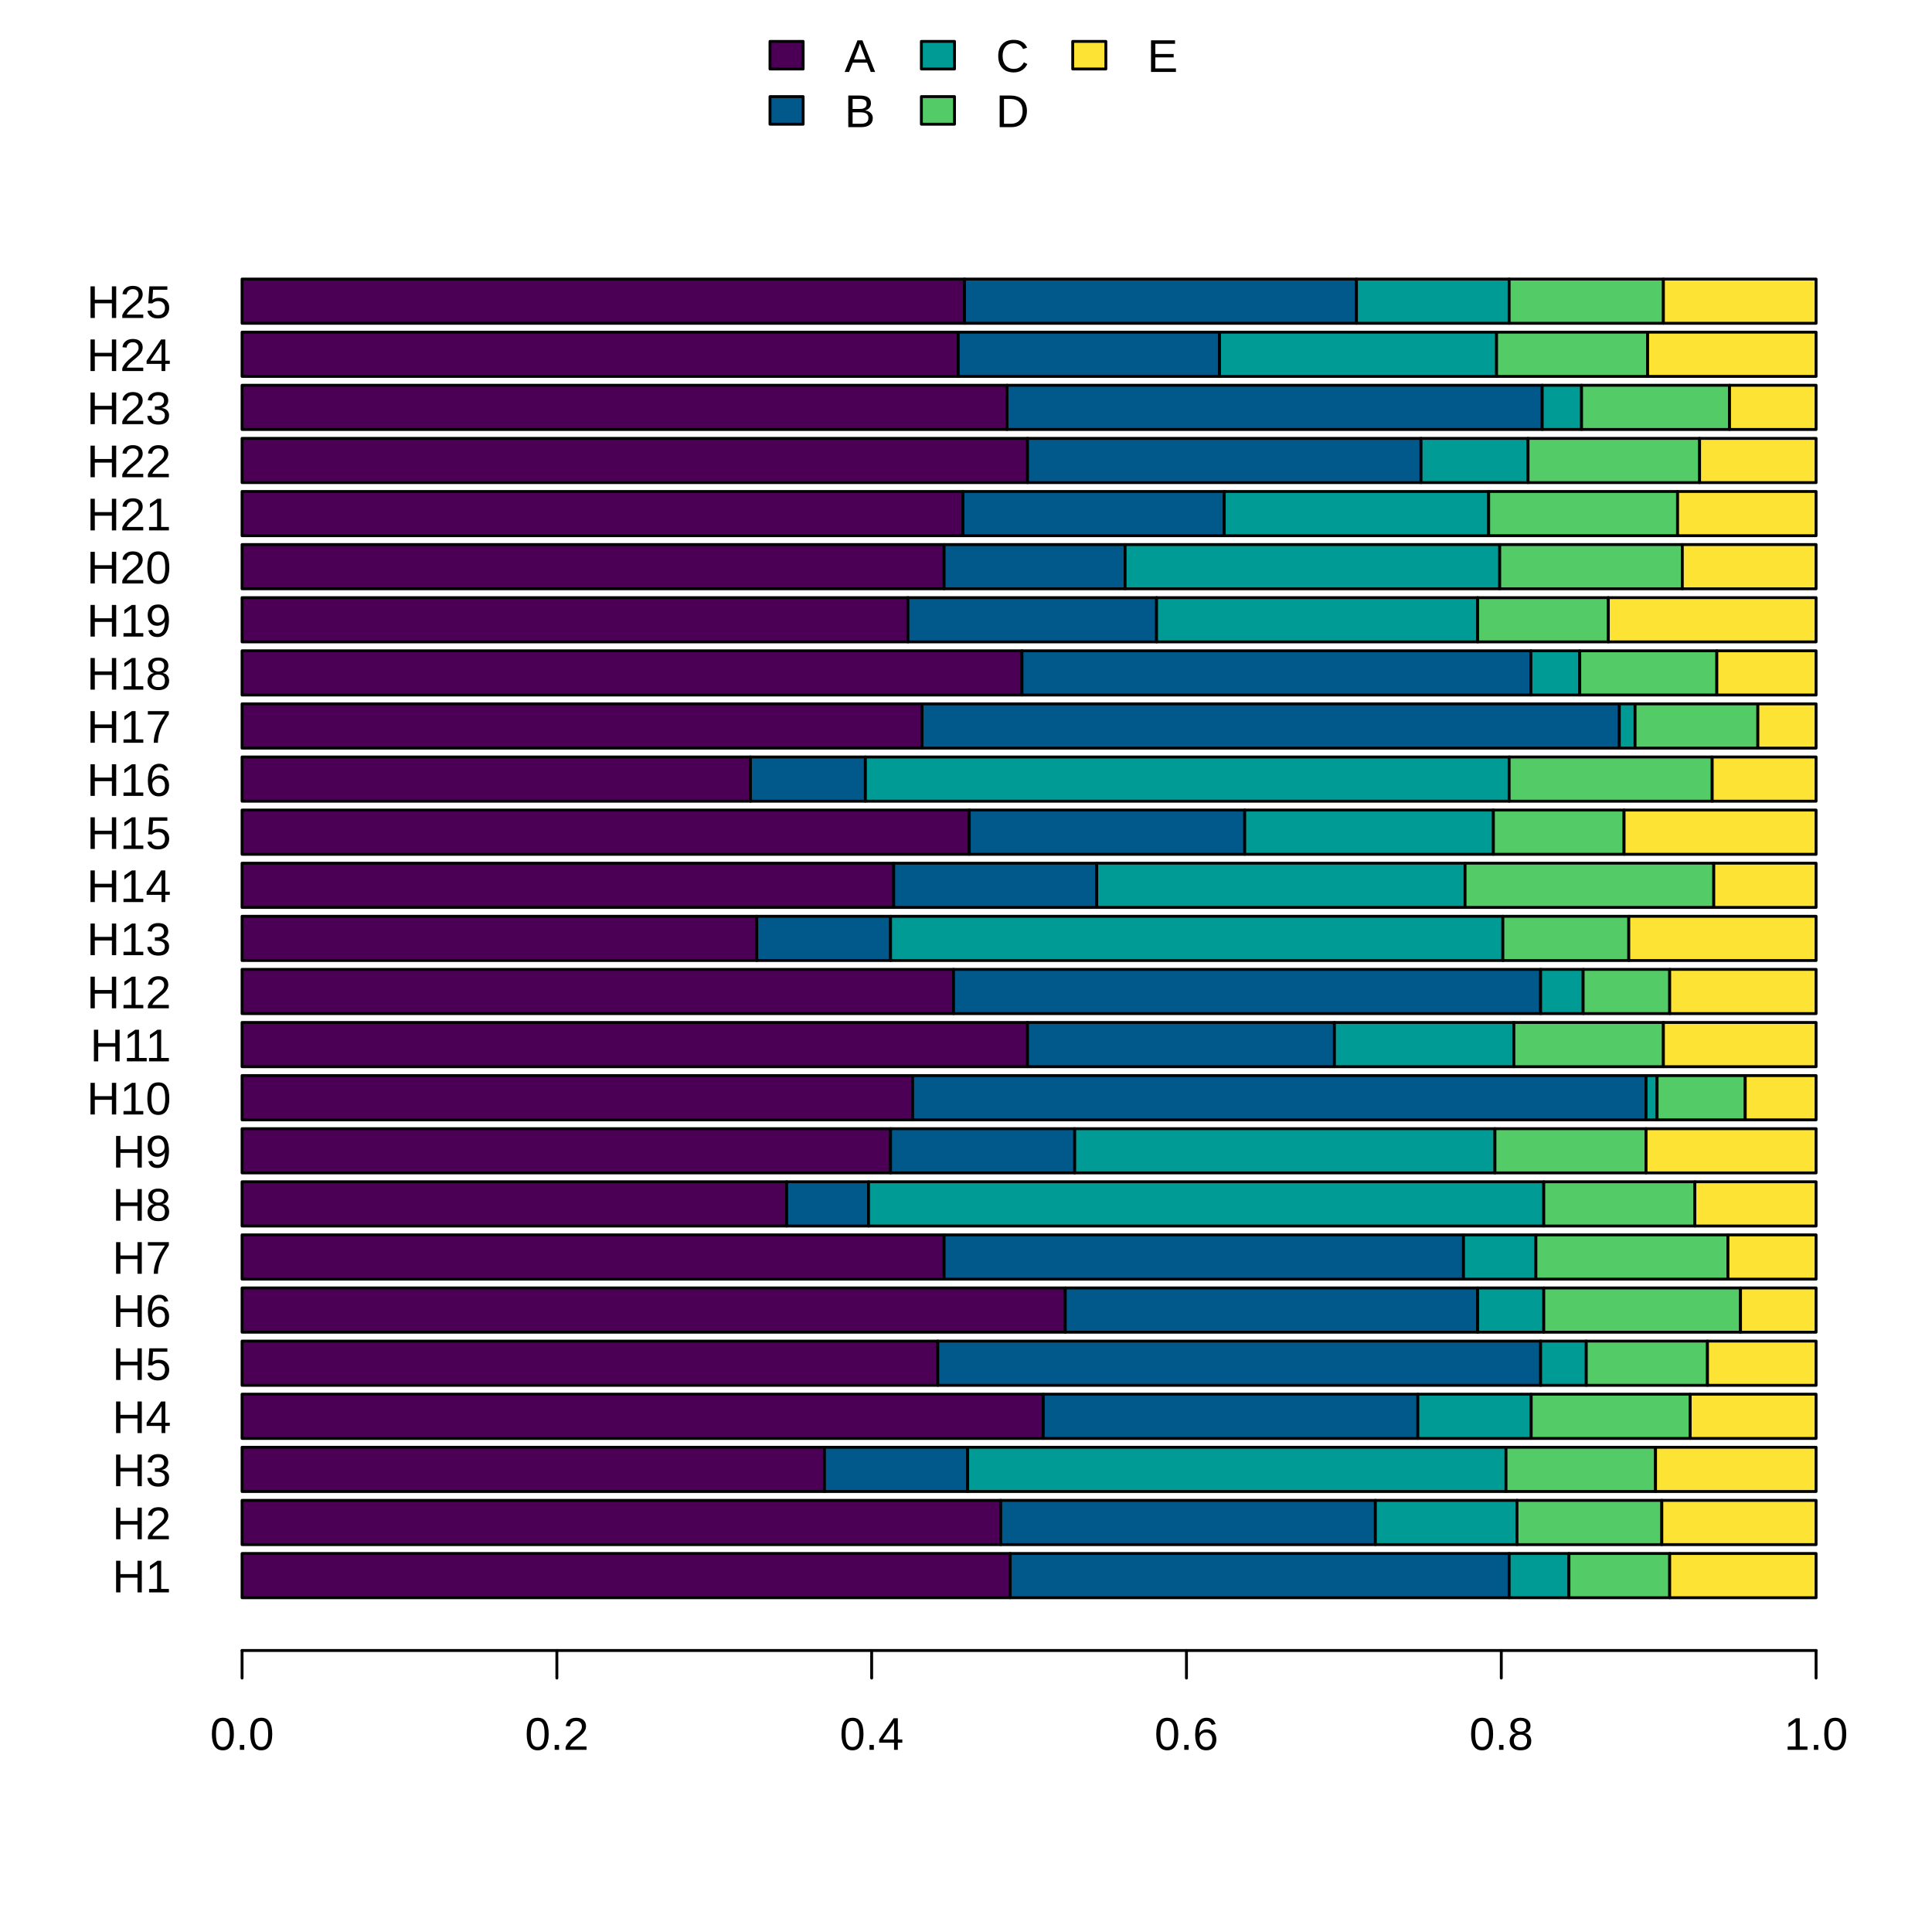
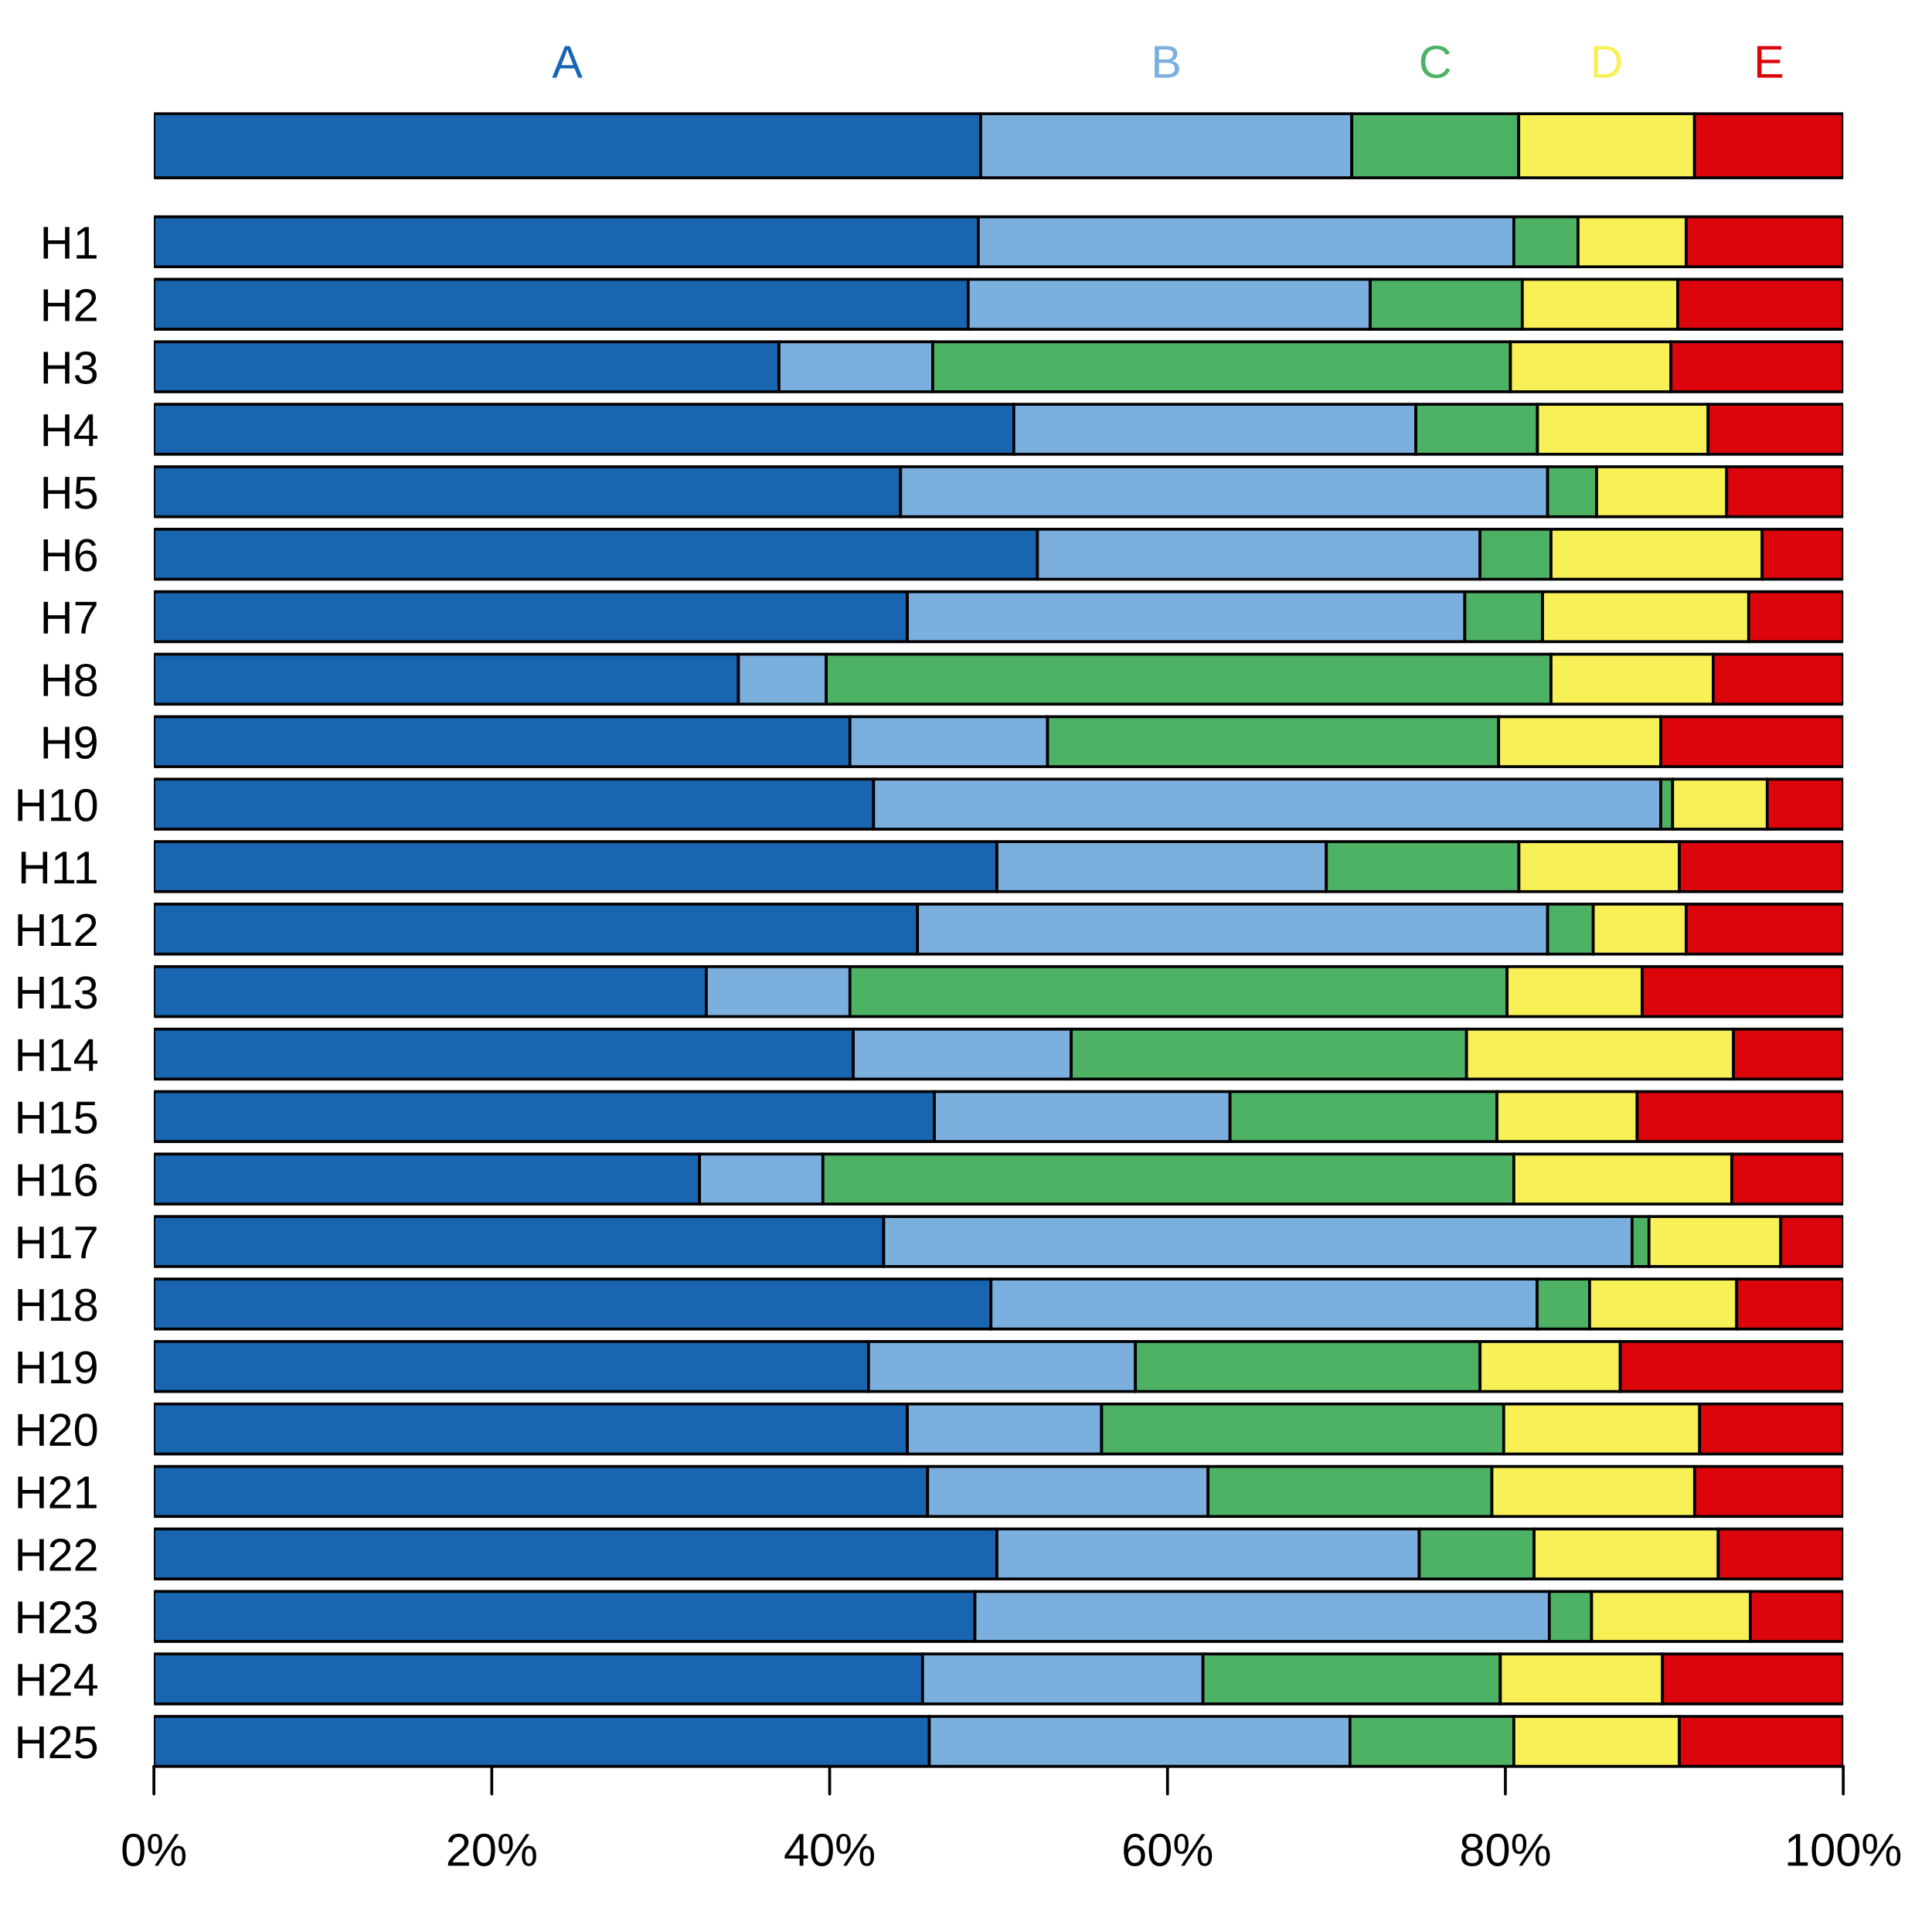
<svg xmlns="http://www.w3.org/2000/svg" class="svglite" width="504.00pt" height="504.00pt" viewBox="0 0 504.00 504.00">
  <defs>
    <style type="text/css">
    .svglite line, .svglite polyline, .svglite polygon, .svglite path, .svglite rect, .svglite circle {
      fill: none;
      stroke: #000000;
      stroke-linecap: round;
      stroke-linejoin: round;
      stroke-miterlimit: 10.00;
    }
    .svglite text {
      white-space: pre;
    }
  </style>
  </defs>
  <rect width="100%" height="100%" style="stroke: none; fill: #FFFFFF;" />
  <defs>
    <clipPath id="cpMC4wMHw1MDQuMDB8MC4wMHw1MDQuMDA=">
      <rect x="0.00" y="0.00" width="504.00" height="504.00" />
    </clipPath>
  </defs>
  <g clip-path="url(#cpMC4wMHw1MDQuMDB8MC4wMHw1MDQuMDA=)">
-     <rect x="63.15" y="405.26" width="200.38" height="11.54" style="stroke-width: 0.75; fill: #4B0055;" />
-     <rect x="263.53" y="405.26" width="130.16" height="11.54" style="stroke-width: 0.75; fill: #00588B;" />
-     <rect x="393.69" y="405.26" width="15.60" height="11.54" style="stroke-width: 0.75; fill: #009B95;" />
-     <rect x="409.29" y="405.26" width="26.28" height="11.54" style="stroke-width: 0.75; fill: #53CC67;" />
-     <rect x="435.57" y="405.26" width="38.19" height="11.54" style="stroke-width: 0.75; fill: #FDE333;" />
-     <rect x="63.15" y="391.40" width="197.92" height="11.54" style="stroke-width: 0.75; fill: #4B0055;" />
-     <rect x="261.06" y="391.40" width="97.73" height="11.54" style="stroke-width: 0.75; fill: #00588B;" />
-     <rect x="358.79" y="391.40" width="36.96" height="11.54" style="stroke-width: 0.75; fill: #009B95;" />
-     <rect x="395.74" y="391.40" width="37.78" height="11.54" style="stroke-width: 0.75; fill: #53CC67;" />
-     <rect x="433.52" y="391.40" width="40.24" height="11.54" style="stroke-width: 0.75; fill: #FDE333;" />
-     <rect x="63.15" y="377.55" width="151.93" height="11.54" style="stroke-width: 0.75; fill: #4B0055;" />
-     <rect x="215.07" y="377.55" width="37.37" height="11.54" style="stroke-width: 0.75; fill: #00588B;" />
-     <rect x="252.44" y="377.55" width="140.43" height="11.54" style="stroke-width: 0.75; fill: #009B95;" />
-     <rect x="392.87" y="377.55" width="39.01" height="11.54" style="stroke-width: 0.75; fill: #53CC67;" />
-     <rect x="431.88" y="377.55" width="41.88" height="11.54" style="stroke-width: 0.75; fill: #FDE333;" />
-     <rect x="63.15" y="363.70" width="209.00" height="11.54" style="stroke-width: 0.75; fill: #4B0055;" />
-     <rect x="272.15" y="363.70" width="97.73" height="11.54" style="stroke-width: 0.75; fill: #00588B;" />
-     <rect x="369.87" y="363.70" width="29.56" height="11.54" style="stroke-width: 0.75; fill: #009B95;" />
-     <rect x="399.44" y="363.70" width="41.47" height="11.54" style="stroke-width: 0.75; fill: #53CC67;" />
-     <rect x="440.91" y="363.70" width="32.85" height="11.54" style="stroke-width: 0.75; fill: #FDE333;" />
-     <rect x="63.15" y="349.85" width="181.49" height="11.54" style="stroke-width: 0.75; fill: #4B0055;" />
-     <rect x="244.64" y="349.85" width="157.27" height="11.54" style="stroke-width: 0.75; fill: #00588B;" />
-     <rect x="401.90" y="349.85" width="11.91" height="11.54" style="stroke-width: 0.75; fill: #009B95;" />
-     <rect x="413.81" y="349.85" width="31.62" height="11.54" style="stroke-width: 0.75; fill: #53CC67;" />
-     <rect x="445.43" y="349.85" width="28.33" height="11.54" style="stroke-width: 0.75; fill: #FDE333;" />
-     <rect x="63.15" y="335.99" width="214.75" height="11.54" style="stroke-width: 0.75; fill: #4B0055;" />
-     <rect x="277.90" y="335.99" width="107.58" height="11.54" style="stroke-width: 0.75; fill: #00588B;" />
-     <rect x="385.48" y="335.99" width="17.25" height="11.54" style="stroke-width: 0.75; fill: #009B95;" />
-     <rect x="402.72" y="335.99" width="51.33" height="11.54" style="stroke-width: 0.75; fill: #53CC67;" />
-     <rect x="454.05" y="335.99" width="19.71" height="11.54" style="stroke-width: 0.75; fill: #FDE333;" />
-     <rect x="63.15" y="322.14" width="183.13" height="11.54" style="stroke-width: 0.75; fill: #4B0055;" />
-     <rect x="246.28" y="322.14" width="135.50" height="11.54" style="stroke-width: 0.75; fill: #00588B;" />
-     <rect x="381.78" y="322.14" width="18.89" height="11.54" style="stroke-width: 0.75; fill: #009B95;" />
-     <rect x="400.67" y="322.14" width="50.09" height="11.54" style="stroke-width: 0.75; fill: #53CC67;" />
-     <rect x="450.77" y="322.14" width="22.99" height="11.54" style="stroke-width: 0.75; fill: #FDE333;" />
-     <rect x="63.15" y="308.29" width="142.07" height="11.54" style="stroke-width: 0.75; fill: #4B0055;" />
-     <rect x="205.22" y="308.29" width="21.35" height="11.54" style="stroke-width: 0.75; fill: #00588B;" />
-     <rect x="226.57" y="308.29" width="176.15" height="11.54" style="stroke-width: 0.75; fill: #009B95;" />
-     <rect x="402.72" y="308.29" width="39.42" height="11.54" style="stroke-width: 0.75; fill: #53CC67;" />
-     <rect x="442.14" y="308.29" width="31.62" height="11.54" style="stroke-width: 0.75; fill: #FDE333;" />
-     <rect x="63.15" y="294.44" width="169.17" height="11.54" style="stroke-width: 0.75; fill: #4B0055;" />
-     <rect x="232.32" y="294.44" width="48.04" height="11.54" style="stroke-width: 0.75; fill: #00588B;" />
-     <rect x="280.36" y="294.44" width="109.63" height="11.54" style="stroke-width: 0.75; fill: #009B95;" />
-     <rect x="389.99" y="294.44" width="39.42" height="11.54" style="stroke-width: 0.75; fill: #53CC67;" />
-     <rect x="429.41" y="294.44" width="44.35" height="11.54" style="stroke-width: 0.75; fill: #FDE333;" />
-     <rect x="63.15" y="280.59" width="174.92" height="11.54" style="stroke-width: 0.75; fill: #4B0055;" />
-     <rect x="238.07" y="280.59" width="191.35" height="11.54" style="stroke-width: 0.75; fill: #00588B;" />
-     <rect x="429.41" y="280.59" width="2.87" height="11.54" style="stroke-width: 0.75; fill: #009B95;" />
-     <rect x="432.29" y="280.59" width="22.99" height="11.54" style="stroke-width: 0.75; fill: #53CC67;" />
-     <rect x="455.28" y="280.59" width="18.48" height="11.54" style="stroke-width: 0.75; fill: #FDE333;" />
-     <rect x="63.15" y="266.73" width="204.90" height="11.54" style="stroke-width: 0.75; fill: #4B0055;" />
-     <rect x="268.04" y="266.73" width="80.07" height="11.54" style="stroke-width: 0.75; fill: #00588B;" />
-     <rect x="348.11" y="266.73" width="46.81" height="11.54" style="stroke-width: 0.75; fill: #009B95;" />
-     <rect x="394.92" y="266.73" width="39.01" height="11.54" style="stroke-width: 0.75; fill: #53CC67;" />
-     <rect x="433.93" y="266.73" width="39.83" height="11.54" style="stroke-width: 0.75; fill: #FDE333;" />
-     <rect x="63.15" y="252.88" width="185.60" height="11.54" style="stroke-width: 0.75; fill: #4B0055;" />
-     <rect x="248.74" y="252.88" width="153.16" height="11.54" style="stroke-width: 0.75; fill: #00588B;" />
-     <rect x="401.90" y="252.88" width="11.09" height="11.54" style="stroke-width: 0.75; fill: #009B95;" />
-     <rect x="412.99" y="252.88" width="22.58" height="11.54" style="stroke-width: 0.75; fill: #53CC67;" />
-     <rect x="435.57" y="252.88" width="38.19" height="11.54" style="stroke-width: 0.75; fill: #FDE333;" />
-     <rect x="63.15" y="239.03" width="134.27" height="11.54" style="stroke-width: 0.75; fill: #4B0055;" />
-     <rect x="197.42" y="239.03" width="34.90" height="11.54" style="stroke-width: 0.75; fill: #00588B;" />
-     <rect x="232.32" y="239.03" width="159.73" height="11.54" style="stroke-width: 0.75; fill: #009B95;" />
-     <rect x="392.05" y="239.03" width="32.85" height="11.54" style="stroke-width: 0.75; fill: #53CC67;" />
-     <rect x="424.90" y="239.03" width="48.86" height="11.54" style="stroke-width: 0.75; fill: #FDE333;" />
-     <rect x="63.15" y="225.18" width="169.99" height="11.54" style="stroke-width: 0.75; fill: #4B0055;" />
-     <rect x="233.14" y="225.18" width="52.97" height="11.54" style="stroke-width: 0.75; fill: #00588B;" />
-     <rect x="286.11" y="225.18" width="96.08" height="11.54" style="stroke-width: 0.75; fill: #009B95;" />
-     <rect x="382.19" y="225.18" width="64.88" height="11.54" style="stroke-width: 0.75; fill: #53CC67;" />
-     <rect x="447.07" y="225.18" width="26.69" height="11.54" style="stroke-width: 0.75; fill: #FDE333;" />
-     <rect x="63.15" y="211.32" width="189.70" height="11.54" style="stroke-width: 0.75; fill: #4B0055;" />
-     <rect x="252.85" y="211.32" width="71.86" height="11.54" style="stroke-width: 0.75; fill: #00588B;" />
-     <rect x="324.71" y="211.32" width="64.88" height="11.54" style="stroke-width: 0.75; fill: #009B95;" />
-     <rect x="389.58" y="211.32" width="34.08" height="11.54" style="stroke-width: 0.75; fill: #53CC67;" />
-     <rect x="423.67" y="211.32" width="50.09" height="11.54" style="stroke-width: 0.75; fill: #FDE333;" />
-     <rect x="63.15" y="197.47" width="132.63" height="11.54" style="stroke-width: 0.75; fill: #4B0055;" />
-     <rect x="195.77" y="197.47" width="29.97" height="11.54" style="stroke-width: 0.75; fill: #00588B;" />
-     <rect x="225.75" y="197.47" width="167.94" height="11.54" style="stroke-width: 0.75; fill: #009B95;" />
-     <rect x="393.69" y="197.47" width="52.97" height="11.54" style="stroke-width: 0.75; fill: #53CC67;" />
-     <rect x="446.66" y="197.47" width="27.10" height="11.54" style="stroke-width: 0.75; fill: #FDE333;" />
-     <rect x="63.15" y="183.62" width="177.39" height="11.54" style="stroke-width: 0.75; fill: #4B0055;" />
-     <rect x="240.53" y="183.62" width="181.90" height="11.54" style="stroke-width: 0.75; fill: #00588B;" />
-     <rect x="422.43" y="183.62" width="4.11" height="11.54" style="stroke-width: 0.75; fill: #009B95;" />
-     <rect x="426.54" y="183.62" width="32.03" height="11.54" style="stroke-width: 0.75; fill: #53CC67;" />
-     <rect x="458.57" y="183.62" width="15.19" height="11.54" style="stroke-width: 0.75; fill: #FDE333;" />
-     <rect x="63.15" y="169.77" width="203.46" height="11.54" style="stroke-width: 0.75; fill: #4B0055;" />
-     <rect x="266.60" y="169.77" width="132.76" height="11.54" style="stroke-width: 0.75; fill: #00588B;" />
-     <rect x="399.36" y="169.77" width="12.74" height="11.54" style="stroke-width: 0.75; fill: #009B95;" />
-     <rect x="412.11" y="169.77" width="35.76" height="11.54" style="stroke-width: 0.75; fill: #53CC67;" />
-     <rect x="447.87" y="169.77" width="25.89" height="11.54" style="stroke-width: 0.75; fill: #FDE333;" />
-     <rect x="63.15" y="155.91" width="173.69" height="11.54" style="stroke-width: 0.75; fill: #4B0055;" />
-     <rect x="236.84" y="155.91" width="64.88" height="11.54" style="stroke-width: 0.75; fill: #00588B;" />
-     <rect x="301.71" y="155.91" width="83.77" height="11.54" style="stroke-width: 0.75; fill: #009B95;" />
-     <rect x="385.48" y="155.91" width="34.08" height="11.54" style="stroke-width: 0.75; fill: #53CC67;" />
-     <rect x="419.56" y="155.91" width="54.20" height="11.54" style="stroke-width: 0.75; fill: #FDE333;" />
-     <rect x="63.15" y="142.06" width="183.13" height="11.54" style="stroke-width: 0.75; fill: #4B0055;" />
-     <rect x="246.28" y="142.06" width="47.22" height="11.54" style="stroke-width: 0.75; fill: #00588B;" />
-     <rect x="293.50" y="142.06" width="97.73" height="11.54" style="stroke-width: 0.75; fill: #009B95;" />
-     <rect x="391.23" y="142.06" width="47.63" height="11.54" style="stroke-width: 0.75; fill: #53CC67;" />
-     <rect x="438.86" y="142.06" width="34.90" height="11.54" style="stroke-width: 0.75; fill: #FDE333;" />
-     <rect x="63.15" y="128.21" width="188.06" height="11.54" style="stroke-width: 0.75; fill: #4B0055;" />
-     <rect x="251.21" y="128.21" width="68.16" height="11.54" style="stroke-width: 0.75; fill: #00588B;" />
-     <rect x="319.37" y="128.21" width="68.98" height="11.54" style="stroke-width: 0.75; fill: #009B95;" />
-     <rect x="388.35" y="128.21" width="49.27" height="11.54" style="stroke-width: 0.75; fill: #53CC67;" />
-     <rect x="437.63" y="128.21" width="36.13" height="11.54" style="stroke-width: 0.75; fill: #FDE333;" />
-     <rect x="63.15" y="114.36" width="204.90" height="11.54" style="stroke-width: 0.75; fill: #4B0055;" />
-     <rect x="268.04" y="114.36" width="102.65" height="11.54" style="stroke-width: 0.75; fill: #00588B;" />
-     <rect x="370.70" y="114.36" width="27.92" height="11.54" style="stroke-width: 0.75; fill: #009B95;" />
-     <rect x="398.62" y="114.36" width="44.76" height="11.54" style="stroke-width: 0.75; fill: #53CC67;" />
-     <rect x="443.37" y="114.36" width="30.39" height="11.54" style="stroke-width: 0.75; fill: #FDE333;" />
-     <rect x="63.15" y="100.50" width="199.56" height="11.54" style="stroke-width: 0.75; fill: #4B0055;" />
-     <rect x="262.70" y="100.50" width="139.61" height="11.54" style="stroke-width: 0.75; fill: #00588B;" />
-     <rect x="402.31" y="100.50" width="10.27" height="11.54" style="stroke-width: 0.75; fill: #009B95;" />
-     <rect x="412.58" y="100.50" width="38.60" height="11.54" style="stroke-width: 0.75; fill: #53CC67;" />
-     <rect x="451.18" y="100.50" width="22.58" height="11.54" style="stroke-width: 0.75; fill: #FDE333;" />
-     <rect x="63.15" y="86.65" width="186.83" height="11.54" style="stroke-width: 0.75; fill: #4B0055;" />
-     <rect x="249.98" y="86.65" width="68.16" height="11.54" style="stroke-width: 0.75; fill: #00588B;" />
-     <rect x="318.14" y="86.65" width="72.27" height="11.54" style="stroke-width: 0.75; fill: #009B95;" />
-     <rect x="390.41" y="86.65" width="39.42" height="11.54" style="stroke-width: 0.75; fill: #53CC67;" />
-     <rect x="429.82" y="86.65" width="43.94" height="11.54" style="stroke-width: 0.75; fill: #FDE333;" />
-     <rect x="63.15" y="72.80" width="188.47" height="11.54" style="stroke-width: 0.75; fill: #4B0055;" />
-     <rect x="251.62" y="72.80" width="102.24" height="11.54" style="stroke-width: 0.75; fill: #00588B;" />
-     <rect x="353.86" y="72.80" width="39.83" height="11.54" style="stroke-width: 0.75; fill: #009B95;" />
-     <rect x="393.69" y="72.80" width="40.24" height="11.54" style="stroke-width: 0.75; fill: #53CC67;" />
-     <rect x="433.93" y="72.80" width="39.83" height="11.54" style="stroke-width: 0.75; fill: #FDE333;" />
-     <text x="44.64" y="415.40" text-anchor="end" style="font-size: 12.00px; font-family: &quot;Arial&quot;;" textLength="16.67px" lengthAdjust="spacingAndGlyphs">H1</text>
-     <text x="44.64" y="401.55" text-anchor="end" style="font-size: 12.00px; font-family: &quot;Arial&quot;;" textLength="16.67px" lengthAdjust="spacingAndGlyphs">H2</text>
-     <text x="44.64" y="387.70" text-anchor="end" style="font-size: 12.00px; font-family: &quot;Arial&quot;;" textLength="16.67px" lengthAdjust="spacingAndGlyphs">H3</text>
-     <text x="44.64" y="373.85" text-anchor="end" style="font-size: 12.00px; font-family: &quot;Arial&quot;;" textLength="16.67px" lengthAdjust="spacingAndGlyphs">H4</text>
-     <text x="44.64" y="359.99" text-anchor="end" style="font-size: 12.00px; font-family: &quot;Arial&quot;;" textLength="16.67px" lengthAdjust="spacingAndGlyphs">H5</text>
-     <text x="44.64" y="346.14" text-anchor="end" style="font-size: 12.00px; font-family: &quot;Arial&quot;;" textLength="16.67px" lengthAdjust="spacingAndGlyphs">H6</text>
-     <text x="44.64" y="332.29" text-anchor="end" style="font-size: 12.00px; font-family: &quot;Arial&quot;;" textLength="16.67px" lengthAdjust="spacingAndGlyphs">H7</text>
-     <text x="44.64" y="318.44" text-anchor="end" style="font-size: 12.00px; font-family: &quot;Arial&quot;;" textLength="16.67px" lengthAdjust="spacingAndGlyphs">H8</text>
-     <text x="44.64" y="304.58" text-anchor="end" style="font-size: 12.00px; font-family: &quot;Arial&quot;;" textLength="16.67px" lengthAdjust="spacingAndGlyphs">H9</text>
-     <text x="44.64" y="290.73" text-anchor="end" style="font-size: 12.00px; font-family: &quot;Arial&quot;;" textLength="24.31px" lengthAdjust="spacingAndGlyphs">H10</text>
-     <text x="44.64" y="276.88" text-anchor="end" style="font-size: 12.00px; font-family: &quot;Arial&quot;;" textLength="24.31px" lengthAdjust="spacingAndGlyphs">H11</text>
-     <text x="44.64" y="263.03" text-anchor="end" style="font-size: 12.00px; font-family: &quot;Arial&quot;;" textLength="24.31px" lengthAdjust="spacingAndGlyphs">H12</text>
-     <text x="44.64" y="249.17" text-anchor="end" style="font-size: 12.00px; font-family: &quot;Arial&quot;;" textLength="24.31px" lengthAdjust="spacingAndGlyphs">H13</text>
-     <text x="44.64" y="235.32" text-anchor="end" style="font-size: 12.00px; font-family: &quot;Arial&quot;;" textLength="24.31px" lengthAdjust="spacingAndGlyphs">H14</text>
-     <text x="44.64" y="221.47" text-anchor="end" style="font-size: 12.00px; font-family: &quot;Arial&quot;;" textLength="24.31px" lengthAdjust="spacingAndGlyphs">H15</text>
-     <text x="44.64" y="207.62" text-anchor="end" style="font-size: 12.00px; font-family: &quot;Arial&quot;;" textLength="24.31px" lengthAdjust="spacingAndGlyphs">H16</text>
-     <text x="44.64" y="193.76" text-anchor="end" style="font-size: 12.00px; font-family: &quot;Arial&quot;;" textLength="24.31px" lengthAdjust="spacingAndGlyphs">H17</text>
-     <text x="44.64" y="179.91" text-anchor="end" style="font-size: 12.00px; font-family: &quot;Arial&quot;;" textLength="24.31px" lengthAdjust="spacingAndGlyphs">H18</text>
-     <text x="44.64" y="166.06" text-anchor="end" style="font-size: 12.00px; font-family: &quot;Arial&quot;;" textLength="24.31px" lengthAdjust="spacingAndGlyphs">H19</text>
-     <text x="44.64" y="152.21" text-anchor="end" style="font-size: 12.00px; font-family: &quot;Arial&quot;;" textLength="24.31px" lengthAdjust="spacingAndGlyphs">H20</text>
-     <text x="44.64" y="138.36" text-anchor="end" style="font-size: 12.00px; font-family: &quot;Arial&quot;;" textLength="24.31px" lengthAdjust="spacingAndGlyphs">H21</text>
-     <text x="44.64" y="124.50" text-anchor="end" style="font-size: 12.00px; font-family: &quot;Arial&quot;;" textLength="24.31px" lengthAdjust="spacingAndGlyphs">H22</text>
-     <text x="44.64" y="110.65" text-anchor="end" style="font-size: 12.00px; font-family: &quot;Arial&quot;;" textLength="24.31px" lengthAdjust="spacingAndGlyphs">H23</text>
-     <text x="44.64" y="96.80" text-anchor="end" style="font-size: 12.00px; font-family: &quot;Arial&quot;;" textLength="24.31px" lengthAdjust="spacingAndGlyphs">H24</text>
-     <text x="44.64" y="82.95" text-anchor="end" style="font-size: 12.00px; font-family: &quot;Arial&quot;;" textLength="24.31px" lengthAdjust="spacingAndGlyphs">H25</text>
-     <line x1="63.15" y1="430.56" x2="473.76" y2="430.56" style="stroke-width: 0.75;" />
-     <line x1="63.15" y1="430.56" x2="63.15" y2="437.76" style="stroke-width: 0.75;" />
-     <line x1="145.27" y1="430.56" x2="145.27" y2="437.76" style="stroke-width: 0.75;" />
-     <line x1="227.39" y1="430.56" x2="227.39" y2="437.76" style="stroke-width: 0.75;" />
-     <line x1="309.51" y1="430.56" x2="309.51" y2="437.76" style="stroke-width: 0.75;" />
-     <line x1="391.64" y1="430.56" x2="391.64" y2="437.76" style="stroke-width: 0.75;" />
-     <line x1="473.76" y1="430.56" x2="473.76" y2="437.76" style="stroke-width: 0.75;" />
-     <text x="63.15" y="456.48" text-anchor="middle" style="font-size: 12.00px; font-family: &quot;Arial&quot;;" textLength="19.09px" lengthAdjust="spacingAndGlyphs">0.0</text>
-     <text x="145.27" y="456.48" text-anchor="middle" style="font-size: 12.00px; font-family: &quot;Arial&quot;;" textLength="19.09px" lengthAdjust="spacingAndGlyphs">0.2</text>
-     <text x="227.39" y="456.48" text-anchor="middle" style="font-size: 12.00px; font-family: &quot;Arial&quot;;" textLength="19.09px" lengthAdjust="spacingAndGlyphs">0.4</text>
-     <text x="309.51" y="456.48" text-anchor="middle" style="font-size: 12.00px; font-family: &quot;Arial&quot;;" textLength="19.09px" lengthAdjust="spacingAndGlyphs">0.6</text>
-     <text x="391.64" y="456.48" text-anchor="middle" style="font-size: 12.00px; font-family: &quot;Arial&quot;;" textLength="19.09px" lengthAdjust="spacingAndGlyphs">0.8</text>
-     <text x="473.76" y="456.48" text-anchor="middle" style="font-size: 12.00px; font-family: &quot;Arial&quot;;" textLength="19.09px" lengthAdjust="spacingAndGlyphs">1.0</text>
-     <rect x="200.87" y="10.80" width="8.64" height="7.20" style="stroke-width: 0.75; fill: #4B0055;" />
-     <rect x="200.87" y="25.20" width="8.64" height="7.20" style="stroke-width: 0.75; fill: #00588B;" />
-     <rect x="240.36" y="10.80" width="8.64" height="7.20" style="stroke-width: 0.75; fill: #009B95;" />
-     <rect x="240.36" y="25.20" width="8.64" height="7.20" style="stroke-width: 0.75; fill: #53CC67;" />
-     <rect x="279.84" y="10.80" width="8.64" height="7.20" style="stroke-width: 0.75; fill: #FDE333;" />
-     <text x="220.31" y="18.77" style="font-size: 12.00px; font-family: &quot;Arial&quot;;" textLength="8.21px" lengthAdjust="spacingAndGlyphs">A</text>
-     <text x="220.31" y="33.17" style="font-size: 12.00px; font-family: &quot;Arial&quot;;" textLength="8.24px" lengthAdjust="spacingAndGlyphs">B</text>
-     <text x="259.80" y="18.77" style="font-size: 12.00px; font-family: &quot;Arial&quot;;" textLength="8.38px" lengthAdjust="spacingAndGlyphs">C</text>
-     <text x="259.80" y="33.17" style="font-size: 12.00px; font-family: &quot;Arial&quot;;" textLength="9.24px" lengthAdjust="spacingAndGlyphs">D</text>
-     <text x="299.28" y="18.77" style="font-size: 12.00px; font-family: &quot;Arial&quot;;" textLength="7.58px" lengthAdjust="spacingAndGlyphs">E</text>
+ </g>
+   <defs>
+     <clipPath id="cpNDAuMTV8NDgwLjg1fDIzLjE1fDQ2MC44MA==">
+       <rect x="40.15" y="23.15" width="440.70" height="437.65" />
+     </clipPath>
+   </defs>
+   <g clip-path="url(#cpNDAuMTV8NDgwLjg1fDIzLjE1fDQ2MC44MA==)">
+     <rect x="40.15" y="56.56" width="215.06" height="13.04" style="stroke-width: 0.75; fill: #1965B0;" />
+     <rect x="40.15" y="72.86" width="212.42" height="13.04" style="stroke-width: 0.75; fill: #1965B0;" />
+     <rect x="40.15" y="89.16" width="163.06" height="13.04" style="stroke-width: 0.75; fill: #1965B0;" />
+     <rect x="40.15" y="105.46" width="224.32" height="13.04" style="stroke-width: 0.75; fill: #1965B0;" />
+     <rect x="40.15" y="121.76" width="194.79" height="13.04" style="stroke-width: 0.75; fill: #1965B0;" />
+     <rect x="40.15" y="138.06" width="230.49" height="13.04" style="stroke-width: 0.75; fill: #1965B0;" />
+     <rect x="40.15" y="154.36" width="196.55" height="13.04" style="stroke-width: 0.75; fill: #1965B0;" />
+     <rect x="40.15" y="170.66" width="152.48" height="13.04" style="stroke-width: 0.75; fill: #1965B0;" />
+     <rect x="40.15" y="186.96" width="181.57" height="13.04" style="stroke-width: 0.75; fill: #1965B0;" />
+     <rect x="40.15" y="203.26" width="187.74" height="13.04" style="stroke-width: 0.75; fill: #1965B0;" />
+     <rect x="40.15" y="219.56" width="219.91" height="13.04" style="stroke-width: 0.75; fill: #1965B0;" />
+     <rect x="40.15" y="235.86" width="199.20" height="13.04" style="stroke-width: 0.75; fill: #1965B0;" />
+     <rect x="40.15" y="252.16" width="144.11" height="13.04" style="stroke-width: 0.75; fill: #1965B0;" />
+     <rect x="40.15" y="268.46" width="182.45" height="13.04" style="stroke-width: 0.75; fill: #1965B0;" />
+     <rect x="40.15" y="284.76" width="203.61" height="13.04" style="stroke-width: 0.75; fill: #1965B0;" />
+     <rect x="40.15" y="301.06" width="142.35" height="13.04" style="stroke-width: 0.75; fill: #1965B0;" />
+     <rect x="40.15" y="317.36" width="190.38" height="13.04" style="stroke-width: 0.75; fill: #1965B0;" />
+     <rect x="40.15" y="333.66" width="218.37" height="13.04" style="stroke-width: 0.75; fill: #1965B0;" />
+     <rect x="40.15" y="349.96" width="186.42" height="13.04" style="stroke-width: 0.75; fill: #1965B0;" />
+     <rect x="40.15" y="366.26" width="196.55" height="13.04" style="stroke-width: 0.75; fill: #1965B0;" />
+     <rect x="40.15" y="382.56" width="201.84" height="13.04" style="stroke-width: 0.75; fill: #1965B0;" />
+     <rect x="40.15" y="398.86" width="219.91" height="13.04" style="stroke-width: 0.75; fill: #1965B0;" />
+     <rect x="40.15" y="415.16" width="214.18" height="13.04" style="stroke-width: 0.75; fill: #1965B0;" />
+     <rect x="40.15" y="431.46" width="200.52" height="13.04" style="stroke-width: 0.75; fill: #1965B0;" />
+     <rect x="40.15" y="447.76" width="202.28" height="13.04" style="stroke-width: 0.75; fill: #1965B0;" />
+     <rect x="255.21" y="56.56" width="139.70" height="13.04" style="stroke-width: 0.75; fill: #7BAFDE;" />
+     <rect x="252.57" y="72.86" width="104.89" height="13.04" style="stroke-width: 0.75; fill: #7BAFDE;" />
+     <rect x="203.21" y="89.16" width="40.10" height="13.04" style="stroke-width: 0.75; fill: #7BAFDE;" />
+     <rect x="264.47" y="105.46" width="104.89" height="13.04" style="stroke-width: 0.75; fill: #7BAFDE;" />
+     <rect x="234.94" y="121.76" width="168.79" height="13.04" style="stroke-width: 0.75; fill: #7BAFDE;" />
+     <rect x="270.64" y="138.06" width="115.46" height="13.04" style="stroke-width: 0.75; fill: #7BAFDE;" />
+     <rect x="236.70" y="154.36" width="145.43" height="13.04" style="stroke-width: 0.75; fill: #7BAFDE;" />
+     <rect x="192.63" y="170.66" width="22.92" height="13.04" style="stroke-width: 0.75; fill: #7BAFDE;" />
+     <rect x="221.72" y="186.96" width="51.56" height="13.04" style="stroke-width: 0.75; fill: #7BAFDE;" />
+     <rect x="227.89" y="203.26" width="205.37" height="13.04" style="stroke-width: 0.75; fill: #7BAFDE;" />
+     <rect x="260.06" y="219.56" width="85.94" height="13.04" style="stroke-width: 0.75; fill: #7BAFDE;" />
+     <rect x="239.35" y="235.86" width="164.38" height="13.04" style="stroke-width: 0.75; fill: #7BAFDE;" />
+     <rect x="184.26" y="252.16" width="37.46" height="13.04" style="stroke-width: 0.75; fill: #7BAFDE;" />
+     <rect x="222.60" y="268.46" width="56.85" height="13.04" style="stroke-width: 0.75; fill: #7BAFDE;" />
+     <rect x="243.75" y="284.76" width="77.12" height="13.04" style="stroke-width: 0.75; fill: #7BAFDE;" />
+     <rect x="182.49" y="301.06" width="32.17" height="13.04" style="stroke-width: 0.75; fill: #7BAFDE;" />
+     <rect x="230.53" y="317.36" width="195.23" height="13.04" style="stroke-width: 0.75; fill: #7BAFDE;" />
+     <rect x="258.51" y="333.66" width="142.49" height="13.04" style="stroke-width: 0.75; fill: #7BAFDE;" />
+     <rect x="226.57" y="349.96" width="69.63" height="13.04" style="stroke-width: 0.75; fill: #7BAFDE;" />
+     <rect x="236.70" y="366.26" width="50.68" height="13.04" style="stroke-width: 0.75; fill: #7BAFDE;" />
+     <rect x="241.99" y="382.56" width="73.16" height="13.04" style="stroke-width: 0.75; fill: #7BAFDE;" />
+     <rect x="260.06" y="398.86" width="110.18" height="13.04" style="stroke-width: 0.75; fill: #7BAFDE;" />
+     <rect x="254.33" y="415.16" width="149.84" height="13.04" style="stroke-width: 0.75; fill: #7BAFDE;" />
+     <rect x="240.67" y="431.46" width="73.16" height="13.04" style="stroke-width: 0.75; fill: #7BAFDE;" />
+     <rect x="242.43" y="447.76" width="109.74" height="13.04" style="stroke-width: 0.75; fill: #7BAFDE;" />
+     <rect x="394.91" y="56.56" width="16.75" height="13.04" style="stroke-width: 0.75; fill: #4EB265;" />
+     <rect x="357.45" y="72.86" width="39.66" height="13.04" style="stroke-width: 0.75; fill: #4EB265;" />
+     <rect x="243.31" y="89.16" width="150.72" height="13.04" style="stroke-width: 0.75; fill: #4EB265;" />
+     <rect x="369.35" y="105.46" width="31.73" height="13.04" style="stroke-width: 0.75; fill: #4EB265;" />
+     <rect x="403.73" y="121.76" width="12.78" height="13.04" style="stroke-width: 0.75; fill: #4EB265;" />
+     <rect x="386.10" y="138.06" width="18.51" height="13.04" style="stroke-width: 0.75; fill: #4EB265;" />
+     <rect x="382.13" y="154.36" width="20.27" height="13.04" style="stroke-width: 0.75; fill: #4EB265;" />
+     <rect x="215.55" y="170.66" width="189.06" height="13.04" style="stroke-width: 0.75; fill: #4EB265;" />
+     <rect x="273.28" y="186.96" width="117.67" height="13.04" style="stroke-width: 0.75; fill: #4EB265;" />
+     <rect x="433.26" y="203.26" width="3.08" height="13.04" style="stroke-width: 0.75; fill: #4EB265;" />
+     <rect x="346.00" y="219.56" width="50.24" height="13.04" style="stroke-width: 0.75; fill: #4EB265;" />
+     <rect x="403.73" y="235.86" width="11.90" height="13.04" style="stroke-width: 0.75; fill: #4EB265;" />
+     <rect x="221.72" y="252.16" width="171.43" height="13.04" style="stroke-width: 0.75; fill: #4EB265;" />
+     <rect x="279.45" y="268.46" width="103.12" height="13.04" style="stroke-width: 0.75; fill: #4EB265;" />
+     <rect x="320.88" y="284.76" width="69.63" height="13.04" style="stroke-width: 0.75; fill: #4EB265;" />
+     <rect x="214.67" y="301.06" width="180.25" height="13.04" style="stroke-width: 0.75; fill: #4EB265;" />
+     <rect x="425.76" y="317.36" width="4.41" height="13.04" style="stroke-width: 0.75; fill: #4EB265;" />
+     <rect x="401.00" y="333.66" width="13.68" height="13.04" style="stroke-width: 0.75; fill: #4EB265;" />
+     <rect x="296.20" y="349.96" width="89.90" height="13.04" style="stroke-width: 0.75; fill: #4EB265;" />
+     <rect x="287.38" y="366.26" width="104.89" height="13.04" style="stroke-width: 0.75; fill: #4EB265;" />
+     <rect x="315.15" y="382.56" width="74.04" height="13.04" style="stroke-width: 0.75; fill: #4EB265;" />
+     <rect x="370.24" y="398.86" width="29.97" height="13.04" style="stroke-width: 0.75; fill: #4EB265;" />
+     <rect x="404.17" y="415.16" width="11.02" height="13.04" style="stroke-width: 0.75; fill: #4EB265;" />
+     <rect x="313.82" y="431.46" width="77.56" height="13.04" style="stroke-width: 0.75; fill: #4EB265;" />
+     <rect x="352.17" y="447.76" width="42.75" height="13.04" style="stroke-width: 0.75; fill: #4EB265;" />
+     <rect x="411.66" y="56.56" width="28.21" height="13.04" style="stroke-width: 0.75; fill: #F7F056;" />
+     <rect x="397.12" y="72.86" width="40.54" height="13.04" style="stroke-width: 0.75; fill: #F7F056;" />
+     <rect x="394.03" y="89.16" width="41.87" height="13.04" style="stroke-width: 0.75; fill: #F7F056;" />
+     <rect x="401.08" y="105.46" width="44.51" height="13.04" style="stroke-width: 0.75; fill: #F7F056;" />
+     <rect x="416.51" y="121.76" width="33.93" height="13.04" style="stroke-width: 0.75; fill: #F7F056;" />
+     <rect x="404.61" y="138.06" width="55.09" height="13.04" style="stroke-width: 0.75; fill: #F7F056;" />
+     <rect x="402.41" y="154.36" width="53.77" height="13.04" style="stroke-width: 0.75; fill: #F7F056;" />
+     <rect x="404.61" y="170.66" width="42.31" height="13.04" style="stroke-width: 0.75; fill: #F7F056;" />
+     <rect x="390.95" y="186.96" width="42.31" height="13.04" style="stroke-width: 0.75; fill: #F7F056;" />
+     <rect x="436.34" y="203.26" width="24.68" height="13.04" style="stroke-width: 0.75; fill: #F7F056;" />
+     <rect x="396.24" y="219.56" width="41.87" height="13.04" style="stroke-width: 0.75; fill: #F7F056;" />
+     <rect x="415.63" y="235.86" width="24.24" height="13.04" style="stroke-width: 0.75; fill: #F7F056;" />
+     <rect x="393.15" y="252.16" width="35.26" height="13.04" style="stroke-width: 0.75; fill: #F7F056;" />
+     <rect x="382.57" y="268.46" width="69.63" height="13.04" style="stroke-width: 0.75; fill: #F7F056;" />
+     <rect x="390.51" y="284.76" width="36.58" height="13.04" style="stroke-width: 0.75; fill: #F7F056;" />
+     <rect x="394.91" y="301.06" width="56.85" height="13.04" style="stroke-width: 0.75; fill: #F7F056;" />
+     <rect x="430.17" y="317.36" width="34.37" height="13.04" style="stroke-width: 0.75; fill: #F7F056;" />
+     <rect x="414.68" y="333.66" width="38.38" height="13.04" style="stroke-width: 0.75; fill: #F7F056;" />
+     <rect x="386.10" y="349.96" width="36.58" height="13.04" style="stroke-width: 0.75; fill: #F7F056;" />
+     <rect x="392.27" y="366.26" width="51.12" height="13.04" style="stroke-width: 0.75; fill: #F7F056;" />
+     <rect x="389.19" y="382.56" width="52.88" height="13.04" style="stroke-width: 0.75; fill: #F7F056;" />
+     <rect x="400.20" y="398.86" width="48.04" height="13.04" style="stroke-width: 0.75; fill: #F7F056;" />
+     <rect x="415.19" y="415.16" width="41.43" height="13.04" style="stroke-width: 0.75; fill: #F7F056;" />
+     <rect x="391.39" y="431.46" width="42.31" height="13.04" style="stroke-width: 0.75; fill: #F7F056;" />
+     <rect x="394.91" y="447.76" width="43.19" height="13.04" style="stroke-width: 0.75; fill: #F7F056;" />
+     <rect x="439.87" y="56.56" width="40.99" height="13.04" style="stroke-width: 0.75; fill: #DC050C;" />
+     <rect x="437.66" y="72.86" width="43.19" height="13.04" style="stroke-width: 0.75; fill: #DC050C;" />
+     <rect x="435.90" y="89.16" width="44.95" height="13.04" style="stroke-width: 0.75; fill: #DC050C;" />
+     <rect x="445.60" y="105.46" width="35.26" height="13.04" style="stroke-width: 0.75; fill: #DC050C;" />
+     <rect x="450.44" y="121.76" width="30.41" height="13.04" style="stroke-width: 0.75; fill: #DC050C;" />
+     <rect x="459.70" y="138.06" width="21.15" height="13.04" style="stroke-width: 0.75; fill: #DC050C;" />
+     <rect x="456.17" y="154.36" width="24.68" height="13.04" style="stroke-width: 0.75; fill: #DC050C;" />
+     <rect x="446.92" y="170.66" width="33.93" height="13.04" style="stroke-width: 0.75; fill: #DC050C;" />
+     <rect x="433.26" y="186.96" width="47.60" height="13.04" style="stroke-width: 0.75; fill: #DC050C;" />
+     <rect x="461.02" y="203.26" width="19.83" height="13.04" style="stroke-width: 0.75; fill: #DC050C;" />
+     <rect x="438.10" y="219.56" width="42.75" height="13.04" style="stroke-width: 0.75; fill: #DC050C;" />
+     <rect x="439.87" y="235.86" width="40.99" height="13.04" style="stroke-width: 0.75; fill: #DC050C;" />
+     <rect x="428.41" y="252.16" width="52.44" height="13.04" style="stroke-width: 0.75; fill: #DC050C;" />
+     <rect x="452.21" y="268.46" width="28.65" height="13.04" style="stroke-width: 0.75; fill: #DC050C;" />
+     <rect x="427.09" y="284.76" width="53.77" height="13.04" style="stroke-width: 0.75; fill: #DC050C;" />
+     <rect x="451.77" y="301.06" width="29.09" height="13.04" style="stroke-width: 0.75; fill: #DC050C;" />
+     <rect x="464.55" y="317.36" width="16.31" height="13.04" style="stroke-width: 0.75; fill: #DC050C;" />
+     <rect x="453.06" y="333.66" width="27.79" height="13.04" style="stroke-width: 0.75; fill: #DC050C;" />
+     <rect x="422.68" y="349.96" width="58.17" height="13.04" style="stroke-width: 0.75; fill: #DC050C;" />
+     <rect x="443.39" y="366.26" width="37.46" height="13.04" style="stroke-width: 0.75; fill: #DC050C;" />
+     <rect x="442.07" y="382.56" width="38.78" height="13.04" style="stroke-width: 0.75; fill: #DC050C;" />
+     <rect x="448.24" y="398.86" width="32.61" height="13.04" style="stroke-width: 0.75; fill: #DC050C;" />
+     <rect x="456.61" y="415.16" width="24.24" height="13.04" style="stroke-width: 0.75; fill: #DC050C;" />
+     <rect x="433.70" y="431.46" width="47.16" height="13.04" style="stroke-width: 0.75; fill: #DC050C;" />
+     <rect x="438.10" y="447.76" width="42.75" height="13.04" style="stroke-width: 0.75; fill: #DC050C;" />
+   </g>
+   <g clip-path="url(#cpMC4wMHw1MDQuMDB8MC4wMHw1MDQuMDA=)">
+     <line x1="40.15" y1="460.80" x2="480.85" y2="460.80" style="stroke-width: 0.75;" />
+     <line x1="40.15" y1="460.80" x2="40.15" y2="468.00" style="stroke-width: 0.75;" />
+     <line x1="128.29" y1="460.80" x2="128.29" y2="468.00" style="stroke-width: 0.75;" />
+     <line x1="216.43" y1="460.80" x2="216.43" y2="468.00" style="stroke-width: 0.75;" />
+     <line x1="304.57" y1="460.80" x2="304.57" y2="468.00" style="stroke-width: 0.75;" />
+     <line x1="392.71" y1="460.80" x2="392.71" y2="468.00" style="stroke-width: 0.75;" />
+     <line x1="480.85" y1="460.80" x2="480.85" y2="468.00" style="stroke-width: 0.75;" />
+     <text x="40.15" y="486.72" text-anchor="middle" style="font-size: 12.00px; font-family: &quot;Arial&quot;;" textLength="26.68px" lengthAdjust="spacingAndGlyphs">  0%</text>
+     <text x="128.29" y="486.72" text-anchor="middle" style="font-size: 12.00px; font-family: &quot;Arial&quot;;" textLength="30.50px" lengthAdjust="spacingAndGlyphs"> 20%</text>
+     <text x="216.43" y="486.72" text-anchor="middle" style="font-size: 12.00px; font-family: &quot;Arial&quot;;" textLength="30.50px" lengthAdjust="spacingAndGlyphs"> 40%</text>
+     <text x="304.57" y="486.72" text-anchor="middle" style="font-size: 12.00px; font-family: &quot;Arial&quot;;" textLength="30.50px" lengthAdjust="spacingAndGlyphs"> 60%</text>
+     <text x="392.71" y="486.72" text-anchor="middle" style="font-size: 12.00px; font-family: &quot;Arial&quot;;" textLength="30.50px" lengthAdjust="spacingAndGlyphs"> 80%</text>
+     <text x="480.85" y="486.72" text-anchor="middle" style="font-size: 12.00px; font-family: &quot;Arial&quot;;" textLength="34.32px" lengthAdjust="spacingAndGlyphs">100%</text>
+     <text x="25.75" y="458.65" text-anchor="end" style="font-size: 12.00px; font-family: &quot;Arial&quot;;" textLength="24.31px" lengthAdjust="spacingAndGlyphs">H25</text>
+     <text x="25.75" y="442.35" text-anchor="end" style="font-size: 12.00px; font-family: &quot;Arial&quot;;" textLength="24.31px" lengthAdjust="spacingAndGlyphs">H24</text>
+     <text x="25.75" y="426.05" text-anchor="end" style="font-size: 12.00px; font-family: &quot;Arial&quot;;" textLength="24.31px" lengthAdjust="spacingAndGlyphs">H23</text>
+     <text x="25.75" y="409.75" text-anchor="end" style="font-size: 12.00px; font-family: &quot;Arial&quot;;" textLength="24.31px" lengthAdjust="spacingAndGlyphs">H22</text>
+     <text x="25.75" y="393.45" text-anchor="end" style="font-size: 12.00px; font-family: &quot;Arial&quot;;" textLength="24.31px" lengthAdjust="spacingAndGlyphs">H21</text>
+     <text x="25.75" y="377.15" text-anchor="end" style="font-size: 12.00px; font-family: &quot;Arial&quot;;" textLength="24.31px" lengthAdjust="spacingAndGlyphs">H20</text>
+     <text x="25.75" y="360.85" text-anchor="end" style="font-size: 12.00px; font-family: &quot;Arial&quot;;" textLength="24.31px" lengthAdjust="spacingAndGlyphs">H19</text>
+     <text x="25.75" y="344.55" text-anchor="end" style="font-size: 12.00px; font-family: &quot;Arial&quot;;" textLength="24.31px" lengthAdjust="spacingAndGlyphs">H18</text>
+     <text x="25.75" y="328.25" text-anchor="end" style="font-size: 12.00px; font-family: &quot;Arial&quot;;" textLength="24.31px" lengthAdjust="spacingAndGlyphs">H17</text>
+     <text x="25.75" y="311.96" text-anchor="end" style="font-size: 12.00px; font-family: &quot;Arial&quot;;" textLength="24.31px" lengthAdjust="spacingAndGlyphs">H16</text>
+     <text x="25.75" y="295.66" text-anchor="end" style="font-size: 12.00px; font-family: &quot;Arial&quot;;" textLength="24.31px" lengthAdjust="spacingAndGlyphs">H15</text>
+     <text x="25.75" y="279.36" text-anchor="end" style="font-size: 12.00px; font-family: &quot;Arial&quot;;" textLength="24.31px" lengthAdjust="spacingAndGlyphs">H14</text>
+     <text x="25.75" y="263.06" text-anchor="end" style="font-size: 12.00px; font-family: &quot;Arial&quot;;" textLength="24.31px" lengthAdjust="spacingAndGlyphs">H13</text>
+     <text x="25.75" y="246.76" text-anchor="end" style="font-size: 12.00px; font-family: &quot;Arial&quot;;" textLength="24.31px" lengthAdjust="spacingAndGlyphs">H12</text>
+     <text x="25.75" y="230.46" text-anchor="end" style="font-size: 12.00px; font-family: &quot;Arial&quot;;" textLength="24.31px" lengthAdjust="spacingAndGlyphs">H11</text>
+     <text x="25.75" y="214.16" text-anchor="end" style="font-size: 12.00px; font-family: &quot;Arial&quot;;" textLength="24.31px" lengthAdjust="spacingAndGlyphs">H10</text>
+     <text x="25.75" y="197.86" text-anchor="end" style="font-size: 12.00px; font-family: &quot;Arial&quot;;" textLength="16.67px" lengthAdjust="spacingAndGlyphs">H9</text>
+     <text x="25.75" y="181.56" text-anchor="end" style="font-size: 12.00px; font-family: &quot;Arial&quot;;" textLength="16.67px" lengthAdjust="spacingAndGlyphs">H8</text>
+     <text x="25.75" y="165.26" text-anchor="end" style="font-size: 12.00px; font-family: &quot;Arial&quot;;" textLength="16.67px" lengthAdjust="spacingAndGlyphs">H7</text>
+     <text x="25.75" y="148.96" text-anchor="end" style="font-size: 12.00px; font-family: &quot;Arial&quot;;" textLength="16.67px" lengthAdjust="spacingAndGlyphs">H6</text>
+     <text x="25.75" y="132.66" text-anchor="end" style="font-size: 12.00px; font-family: &quot;Arial&quot;;" textLength="16.67px" lengthAdjust="spacingAndGlyphs">H5</text>
+     <text x="25.75" y="116.36" text-anchor="end" style="font-size: 12.00px; font-family: &quot;Arial&quot;;" textLength="16.67px" lengthAdjust="spacingAndGlyphs">H4</text>
+     <text x="25.75" y="100.06" text-anchor="end" style="font-size: 12.00px; font-family: &quot;Arial&quot;;" textLength="16.67px" lengthAdjust="spacingAndGlyphs">H3</text>
+     <text x="25.75" y="83.76" text-anchor="end" style="font-size: 12.00px; font-family: &quot;Arial&quot;;" textLength="16.67px" lengthAdjust="spacingAndGlyphs">H2</text>
+     <text x="25.75" y="67.46" text-anchor="end" style="font-size: 12.00px; font-family: &quot;Arial&quot;;" textLength="16.67px" lengthAdjust="spacingAndGlyphs">H1</text>
+   </g>
+   <g clip-path="url(#cpNDAuMTV8NDgwLjg1fDIzLjE1fDQ2MC44MA==)">
+     <rect x="40.15" y="29.67" width="215.69" height="16.71" style="stroke-width: 0.75; fill: #1965B0;" />
+     <rect x="255.83" y="29.67" width="96.81" height="16.71" style="stroke-width: 0.75; fill: #7BAFDE;" />
+     <rect x="352.64" y="29.67" width="43.55" height="16.71" style="stroke-width: 0.75; fill: #4EB265;" />
+     <rect x="396.19" y="29.67" width="45.86" height="16.71" style="stroke-width: 0.75; fill: #F7F056;" />
+     <rect x="442.04" y="29.67" width="38.81" height="16.71" style="stroke-width: 0.75; fill: #DC050C;" />
+   </g>
+   <g clip-path="url(#cpMC4wMHw1MDQuMDB8MC4wMHw1MDQuMDA=)">
+     <text x="147.99" y="20.27" text-anchor="middle" style="font-size: 12.00px;fill: #1965B0; font-family: &quot;Arial&quot;;" textLength="8.21px" lengthAdjust="spacingAndGlyphs">A</text>
+     <text x="304.24" y="20.27" text-anchor="middle" style="font-size: 12.00px;fill: #7BAFDE; font-family: &quot;Arial&quot;;" textLength="8.24px" lengthAdjust="spacingAndGlyphs">B</text>
+     <text x="374.41" y="20.27" text-anchor="middle" style="font-size: 12.00px;fill: #4EB265; font-family: &quot;Arial&quot;;" textLength="8.38px" lengthAdjust="spacingAndGlyphs">C</text>
+     <text x="419.12" y="20.27" text-anchor="middle" style="font-size: 12.00px;fill: #F7F056; font-family: &quot;Arial&quot;;" textLength="9.24px" lengthAdjust="spacingAndGlyphs">D</text>
+     <text x="461.45" y="20.27" text-anchor="middle" style="font-size: 12.00px;fill: #DC050C; font-family: &quot;Arial&quot;;" textLength="7.58px" lengthAdjust="spacingAndGlyphs">E</text>
  </g>
</svg>
